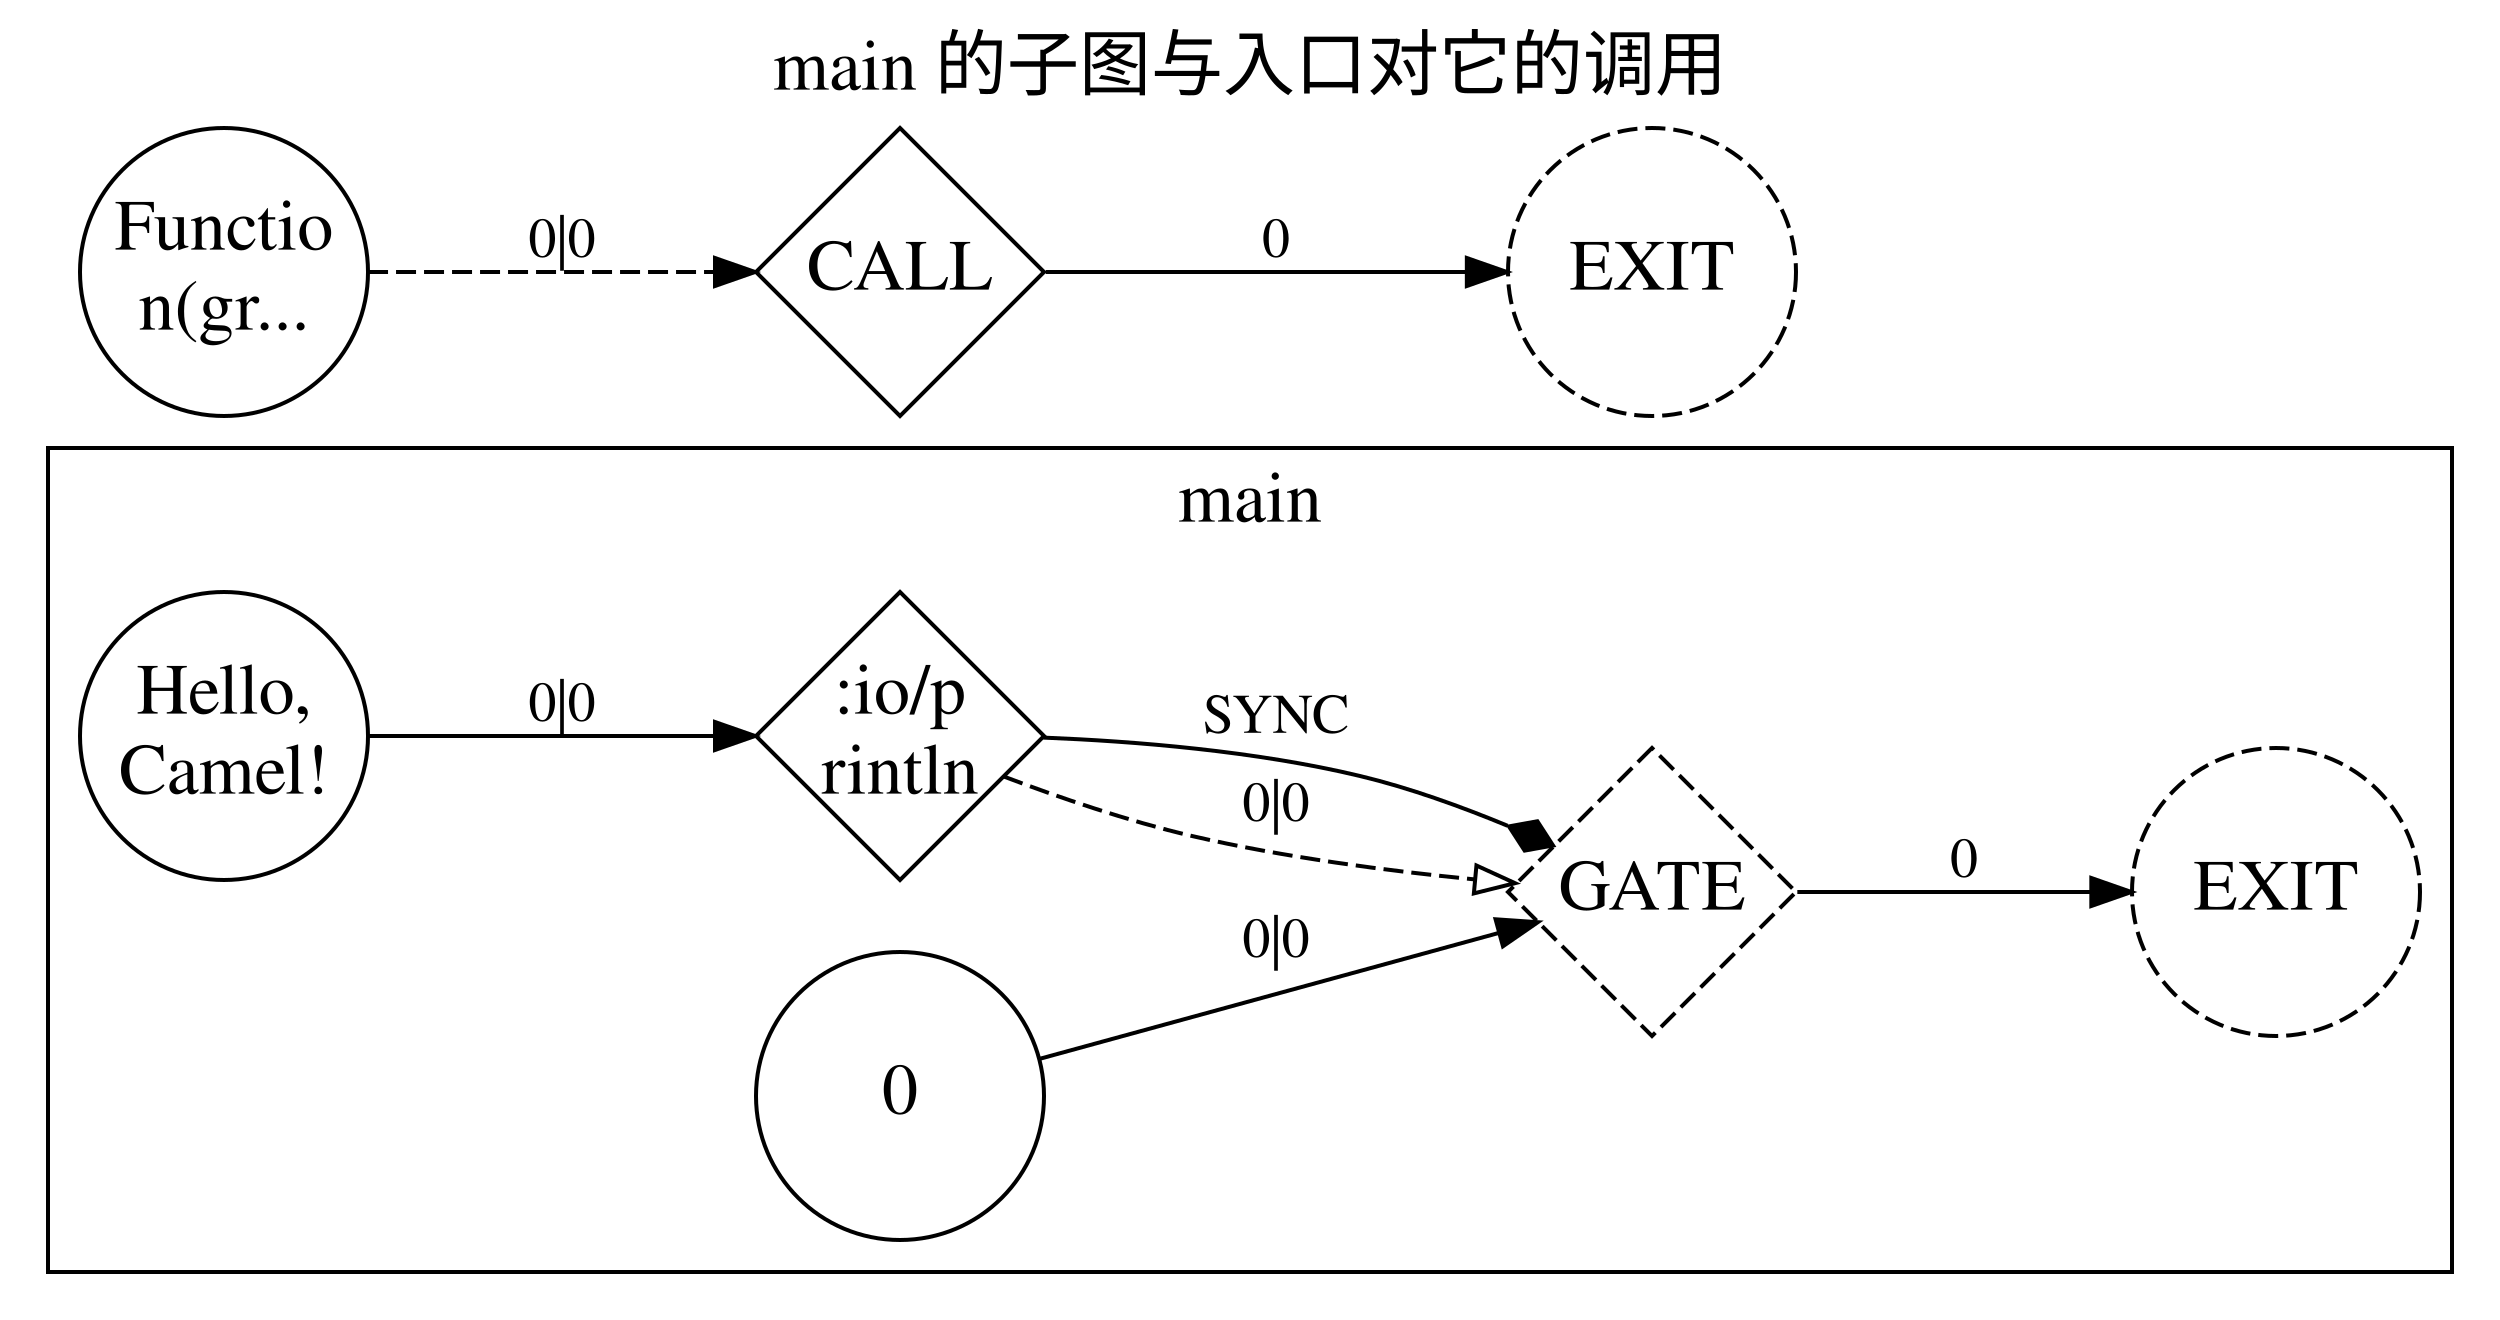
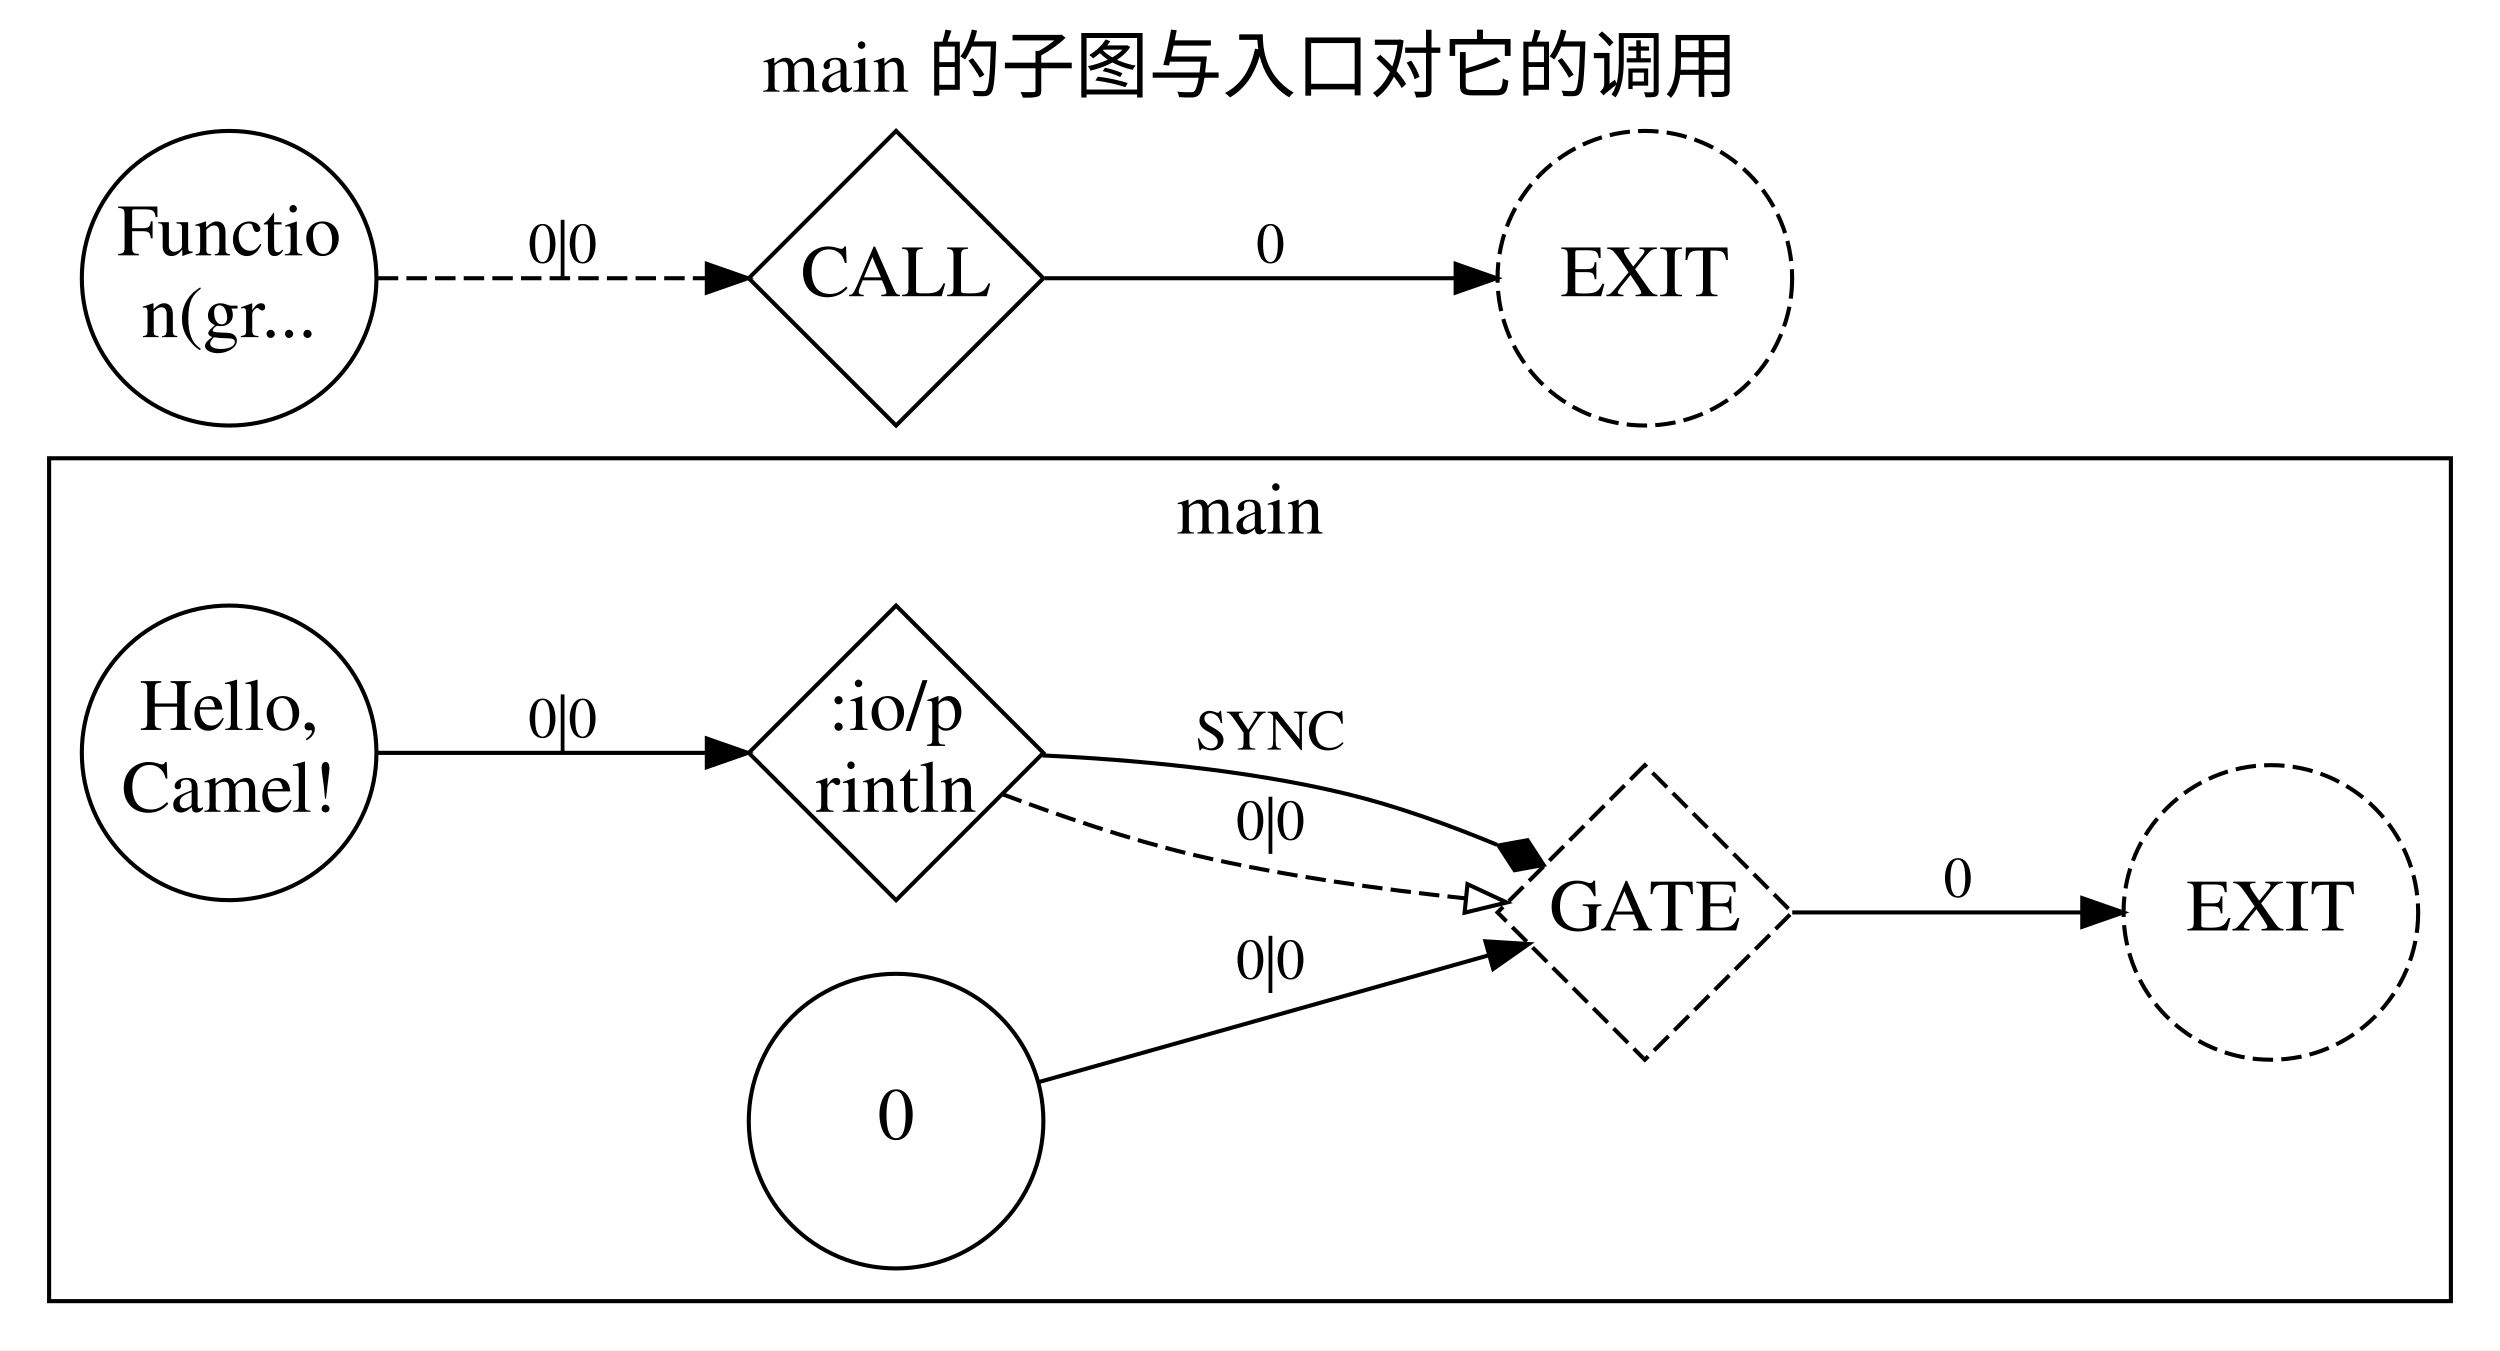
- <svg xmlns="http://www.w3.org/2000/svg" xmlns:xlink="http://www.w3.org/1999/xlink" width="625pt" height="330pt" viewBox="0.00 0.00 625.00 330.00">
+ <svg xmlns="http://www.w3.org/2000/svg" xmlns:xlink="http://www.w3.org/1999/xlink" width="611pt" height="330pt" viewBox="0.00 0.00 611.00 330.00">
  <g id="graph0" class="graph" transform="scale(1 1) rotate(0) translate(4 326)">
-     <polygon fill="white" stroke="transparent" points="-4,4 -4,-326 621,-326 621,4 -4,4" />
-     <text text-anchor="middle" x="308.5" y="-303.6" font-family="Times,serif" font-size="18.00">main 的子图与入口对它的调用</text>
+     <polygon fill="white" stroke="transparent" points="-4,4 -4,-326 607,-326 607,4 -4,4" />
+     <text text-anchor="middle" x="301.5" y="-303.6" font-family="Times,serif" font-size="18.00">main 的子图与入口对它的调用</text>
    <g id="clust1" class="cluster">
      <g id="a_clust1">
        <a xlink:title="() =&gt; int uses stdout">
-           <polygon fill="none" stroke="black" points="8,-8 8,-214 609,-214 609,-8 8,-8" />
-           <text text-anchor="middle" x="308.5" y="-195.6" font-family="Times,serif" font-size="18.00">main</text>
+           <polygon fill="none" stroke="black" points="8,-8 8,-214 595,-214 595,-8 8,-8" />
+           <text text-anchor="middle" x="301.5" y="-195.6" font-family="Times,serif" font-size="18.00">main</text>
        </a>
      </g>
    </g>
    <g id="node1" class="node">
-       <ellipse fill="none" stroke="black" stroke-dasharray="5,2" cx="565" cy="-103" rx="36" ry="36" />
-       <text text-anchor="middle" x="565" y="-98.6" font-family="Times,serif" font-size="18.00">EXIT</text>
+       <ellipse fill="none" stroke="black" stroke-dasharray="5,2" cx="551" cy="-103" rx="36" ry="36" />
+       <text text-anchor="middle" x="551" y="-98.6" font-family="Times,serif" font-size="18.00">EXIT</text>
    </g>
    <g id="node2" class="node">
      <g id="a_node2">
        <a xlink:title="Hello, Camel!">
          <ellipse fill="none" stroke="black" cx="52" cy="-142" rx="36" ry="36" />
          <text text-anchor="middle" x="52" y="-147.6" font-family="Times,serif" font-size="18.00">Hello,</text>
          <text text-anchor="middle" x="52" y="-127.6" font-family="Times,serif" font-size="18.00">Camel!</text>
        </a>
      </g>
    </g>
    <g id="node3" class="node">
      <g id="a_node3">
        <a xlink:title=":io/println">
-           <polygon fill="none" stroke="black" points="221,-178 185,-142 221,-106 257,-142 221,-178" />
-           <text text-anchor="middle" x="221" y="-147.6" font-family="Times,serif" font-size="18.00">:io/p</text>
-           <text text-anchor="middle" x="221" y="-127.6" font-family="Times,serif" font-size="18.00">rintln</text>
+           <polygon fill="none" stroke="black" points="215,-178 179,-142 215,-106 251,-142 215,-178" />
+           <text text-anchor="middle" x="215" y="-147.6" font-family="Times,serif" font-size="18.00">:io/p</text>
+           <text text-anchor="middle" x="215" y="-127.6" font-family="Times,serif" font-size="18.00">rintln</text>
        </a>
      </g>
    </g>
    <g id="edge2" class="edge">
-       <path fill="none" stroke="black" d="M88.01,-142C113.2,-142 147.39,-142 174.67,-142" />
-       <polygon fill="black" stroke="black" points="174.75,-145.5 184.75,-142 174.75,-138.5 174.75,-145.5" />
-       <text text-anchor="middle" x="136.5" y="-145.8" font-family="Times,serif" font-size="14.00">0|0</text>
+       <path fill="none" stroke="black" d="M88.33,-142C111.93,-142 143.17,-142 168.6,-142" />
+       <polygon fill="black" stroke="black" points="168.75,-145.5 178.75,-142 168.75,-138.5 168.75,-145.5" />
+       <text text-anchor="middle" x="133.5" y="-145.8" font-family="Times,serif" font-size="14.00">0|0</text>
    </g>
    <g id="node5" class="node">
      <g id="a_node5">
        <a xlink:title="GATE">
-           <polygon fill="none" stroke="black" stroke-dasharray="5,2" points="409,-139 373,-103 409,-67 445,-103 409,-139" />
-           <text text-anchor="middle" x="409" y="-98.6" font-family="Times,serif" font-size="18.00">GATE</text>
+           <polygon fill="none" stroke="black" stroke-dasharray="5,2" points="398,-139 362,-103 398,-67 434,-103 398,-139" />
+           <text text-anchor="middle" x="398" y="-98.6" font-family="Times,serif" font-size="18.00">GATE</text>
        </a>
      </g>
    </g>
    <g id="edge4" class="edge">
-       <path fill="none" stroke="black" stroke-dasharray="5,2" d="M246.94,-131.87C260.63,-126.69 278.02,-120.71 294,-117 317.03,-111.65 343.19,-108.25 364.64,-106.15" />
-       <polygon fill="none" stroke="black" points="365.11,-109.62 374.75,-105.21 364.47,-102.65 365.11,-109.62" />
-       <text text-anchor="middle" x="315" y="-120.8" font-family="Times,serif" font-size="14.00">0|0</text>
+       <path fill="none" stroke="black" stroke-dasharray="5,2" d="M240.95,-131.91C254.64,-126.74 272.03,-120.76 288,-117 309.51,-111.94 333.87,-108.59 354.09,-106.45" />
+       <polygon fill="none" stroke="black" points="354.65,-109.91 364.25,-105.43 353.95,-102.94 354.65,-109.91" />
+       <text text-anchor="middle" x="306.5" y="-120.8" font-family="Times,serif" font-size="14.00">0|0</text>
    </g>
    <g id="edge5" class="edge">
-       <path fill="none" stroke="black" d="M256.85,-141.6C279.64,-140.69 309.92,-138.25 336,-132 348.35,-129.04 361.37,-124.33 372.89,-119.56" />
-       <polygon fill="black" stroke="black" points="373.24,-119.4 377.16,-113.35 384.26,-114.63 380.34,-120.69 373.24,-119.4" />
-       <text text-anchor="middle" x="315" y="-142.8" font-family="Times,serif" font-size="14.00">SYNC</text>
+       <path fill="none" stroke="black" d="M250.78,-141.38C272.4,-140.37 300.62,-137.89 325,-132 337.35,-129.02 350.36,-124.3 361.88,-119.53" />
+       <polygon fill="black" stroke="black" points="362.24,-119.37 366.16,-113.32 373.25,-114.61 369.33,-120.66 362.24,-119.37" />
+       <text text-anchor="middle" x="306.5" y="-142.8" font-family="Times,serif" font-size="14.00">SYNC</text>
    </g>
    <g id="node4" class="node">
      <g id="a_node4">
        <a xlink:title="0">
-           <ellipse fill="none" stroke="black" cx="221" cy="-52" rx="36" ry="36" />
-           <text text-anchor="middle" x="221" y="-47.6" font-family="Times,serif" font-size="18.00">0</text>
+           <ellipse fill="none" stroke="black" cx="215" cy="-52" rx="36" ry="36" />
+           <text text-anchor="middle" x="215" y="-47.6" font-family="Times,serif" font-size="18.00">0</text>
        </a>
      </g>
    </g>
    <g id="edge3" class="edge">
-       <path fill="none" stroke="black" d="M256.12,-61.35C288.53,-70.24 337.14,-83.57 370.6,-92.74" />
-       <polygon fill="black" stroke="black" points="369.89,-96.18 380.46,-95.45 371.74,-89.43 369.89,-96.18" />
-       <text text-anchor="middle" x="315" y="-86.8" font-family="Times,serif" font-size="14.00">0|0</text>
+       <path fill="none" stroke="black" d="M250.04,-61.59C281.28,-70.39 327.45,-83.4 359.67,-92.48" />
+       <polygon fill="black" stroke="black" points="359.04,-95.94 369.61,-95.28 360.94,-89.2 359.04,-95.94" />
+       <text text-anchor="middle" x="306.5" y="-86.8" font-family="Times,serif" font-size="14.00">0|0</text>
    </g>
    <g id="edge1" class="edge">
-       <path fill="none" stroke="black" d="M445.33,-103C467.14,-103 495.34,-103 518.78,-103" />
-       <polygon fill="black" stroke="black" points="518.83,-106.5 528.83,-103 518.83,-99.5 518.83,-106.5" />
-       <text text-anchor="middle" x="487" y="-106.8" font-family="Times,serif" font-size="14.00">0</text>
+       <path fill="none" stroke="black" d="M434.02,-103C455.1,-103 482.16,-103 504.83,-103" />
+       <polygon fill="black" stroke="black" points="504.91,-106.5 514.91,-103 504.91,-99.5 504.91,-106.5" />
+       <text text-anchor="middle" x="474.5" y="-106.8" font-family="Times,serif" font-size="14.00">0</text>
    </g>
    <g id="node6" class="node">
-       <ellipse fill="none" stroke="black" stroke-dasharray="5,2" cx="409" cy="-258" rx="36" ry="36" />
-       <text text-anchor="middle" x="409" y="-253.6" font-family="Times,serif" font-size="18.00">EXIT</text>
+       <ellipse fill="none" stroke="black" stroke-dasharray="5,2" cx="398" cy="-258" rx="36" ry="36" />
+       <text text-anchor="middle" x="398" y="-253.6" font-family="Times,serif" font-size="18.00">EXIT</text>
    </g>
    <g id="node7" class="node">
      <g id="a_node7">
        <a xlink:title="Function(graph=main, tupleSlots=0)">
          <ellipse fill="none" stroke="black" cx="52" cy="-258" rx="36" ry="36" />
          <text text-anchor="middle" x="52" y="-263.6" font-family="Times,serif" font-size="18.00">Functio</text>
          <text text-anchor="middle" x="52" y="-243.6" font-family="Times,serif" font-size="18.00">n(gr...</text>
        </a>
      </g>
    </g>
    <g id="node8" class="node">
      <g id="a_node8">
        <a xlink:title="CALL">
-           <polygon fill="none" stroke="black" points="221,-294 185,-258 221,-222 257,-258 221,-294" />
-           <text text-anchor="middle" x="221" y="-253.6" font-family="Times,serif" font-size="18.00">CALL</text>
+           <polygon fill="none" stroke="black" points="215,-294 179,-258 215,-222 251,-258 215,-294" />
+           <text text-anchor="middle" x="215" y="-253.6" font-family="Times,serif" font-size="18.00">CALL</text>
        </a>
      </g>
    </g>
    <g id="edge7" class="edge">
-       <path fill="none" stroke="black" stroke-dasharray="5,2" d="M88.01,-258C113.2,-258 147.39,-258 174.67,-258" />
-       <polygon fill="black" stroke="black" points="174.75,-261.5 184.75,-258 174.75,-254.5 174.75,-261.5" />
-       <text text-anchor="middle" x="136.5" y="-261.8" font-family="Times,serif" font-size="14.00">0|0</text>
+       <path fill="none" stroke="black" stroke-dasharray="5,2" d="M88.33,-258C111.93,-258 143.17,-258 168.6,-258" />
+       <polygon fill="black" stroke="black" points="168.75,-261.5 178.75,-258 168.75,-254.5 168.75,-261.5" />
+       <text text-anchor="middle" x="133.5" y="-261.8" font-family="Times,serif" font-size="14.00">0|0</text>
    </g>
    <g id="edge6" class="edge">
-       <path fill="none" stroke="black" d="M257.42,-258C287.29,-258 330.21,-258 362.59,-258" />
-       <polygon fill="black" stroke="black" points="362.71,-261.5 372.71,-258 362.71,-254.5 362.71,-261.5" />
-       <text text-anchor="middle" x="315" y="-261.8" font-family="Times,serif" font-size="14.00">0</text>
+       <path fill="none" stroke="black" d="M251.33,-258C279.98,-258 320.57,-258 351.62,-258" />
+       <polygon fill="black" stroke="black" points="351.76,-261.5 361.76,-258 351.76,-254.5 351.76,-261.5" />
+       <text text-anchor="middle" x="306.5" y="-261.8" font-family="Times,serif" font-size="14.00">0</text>
    </g>
  </g>
</svg>
